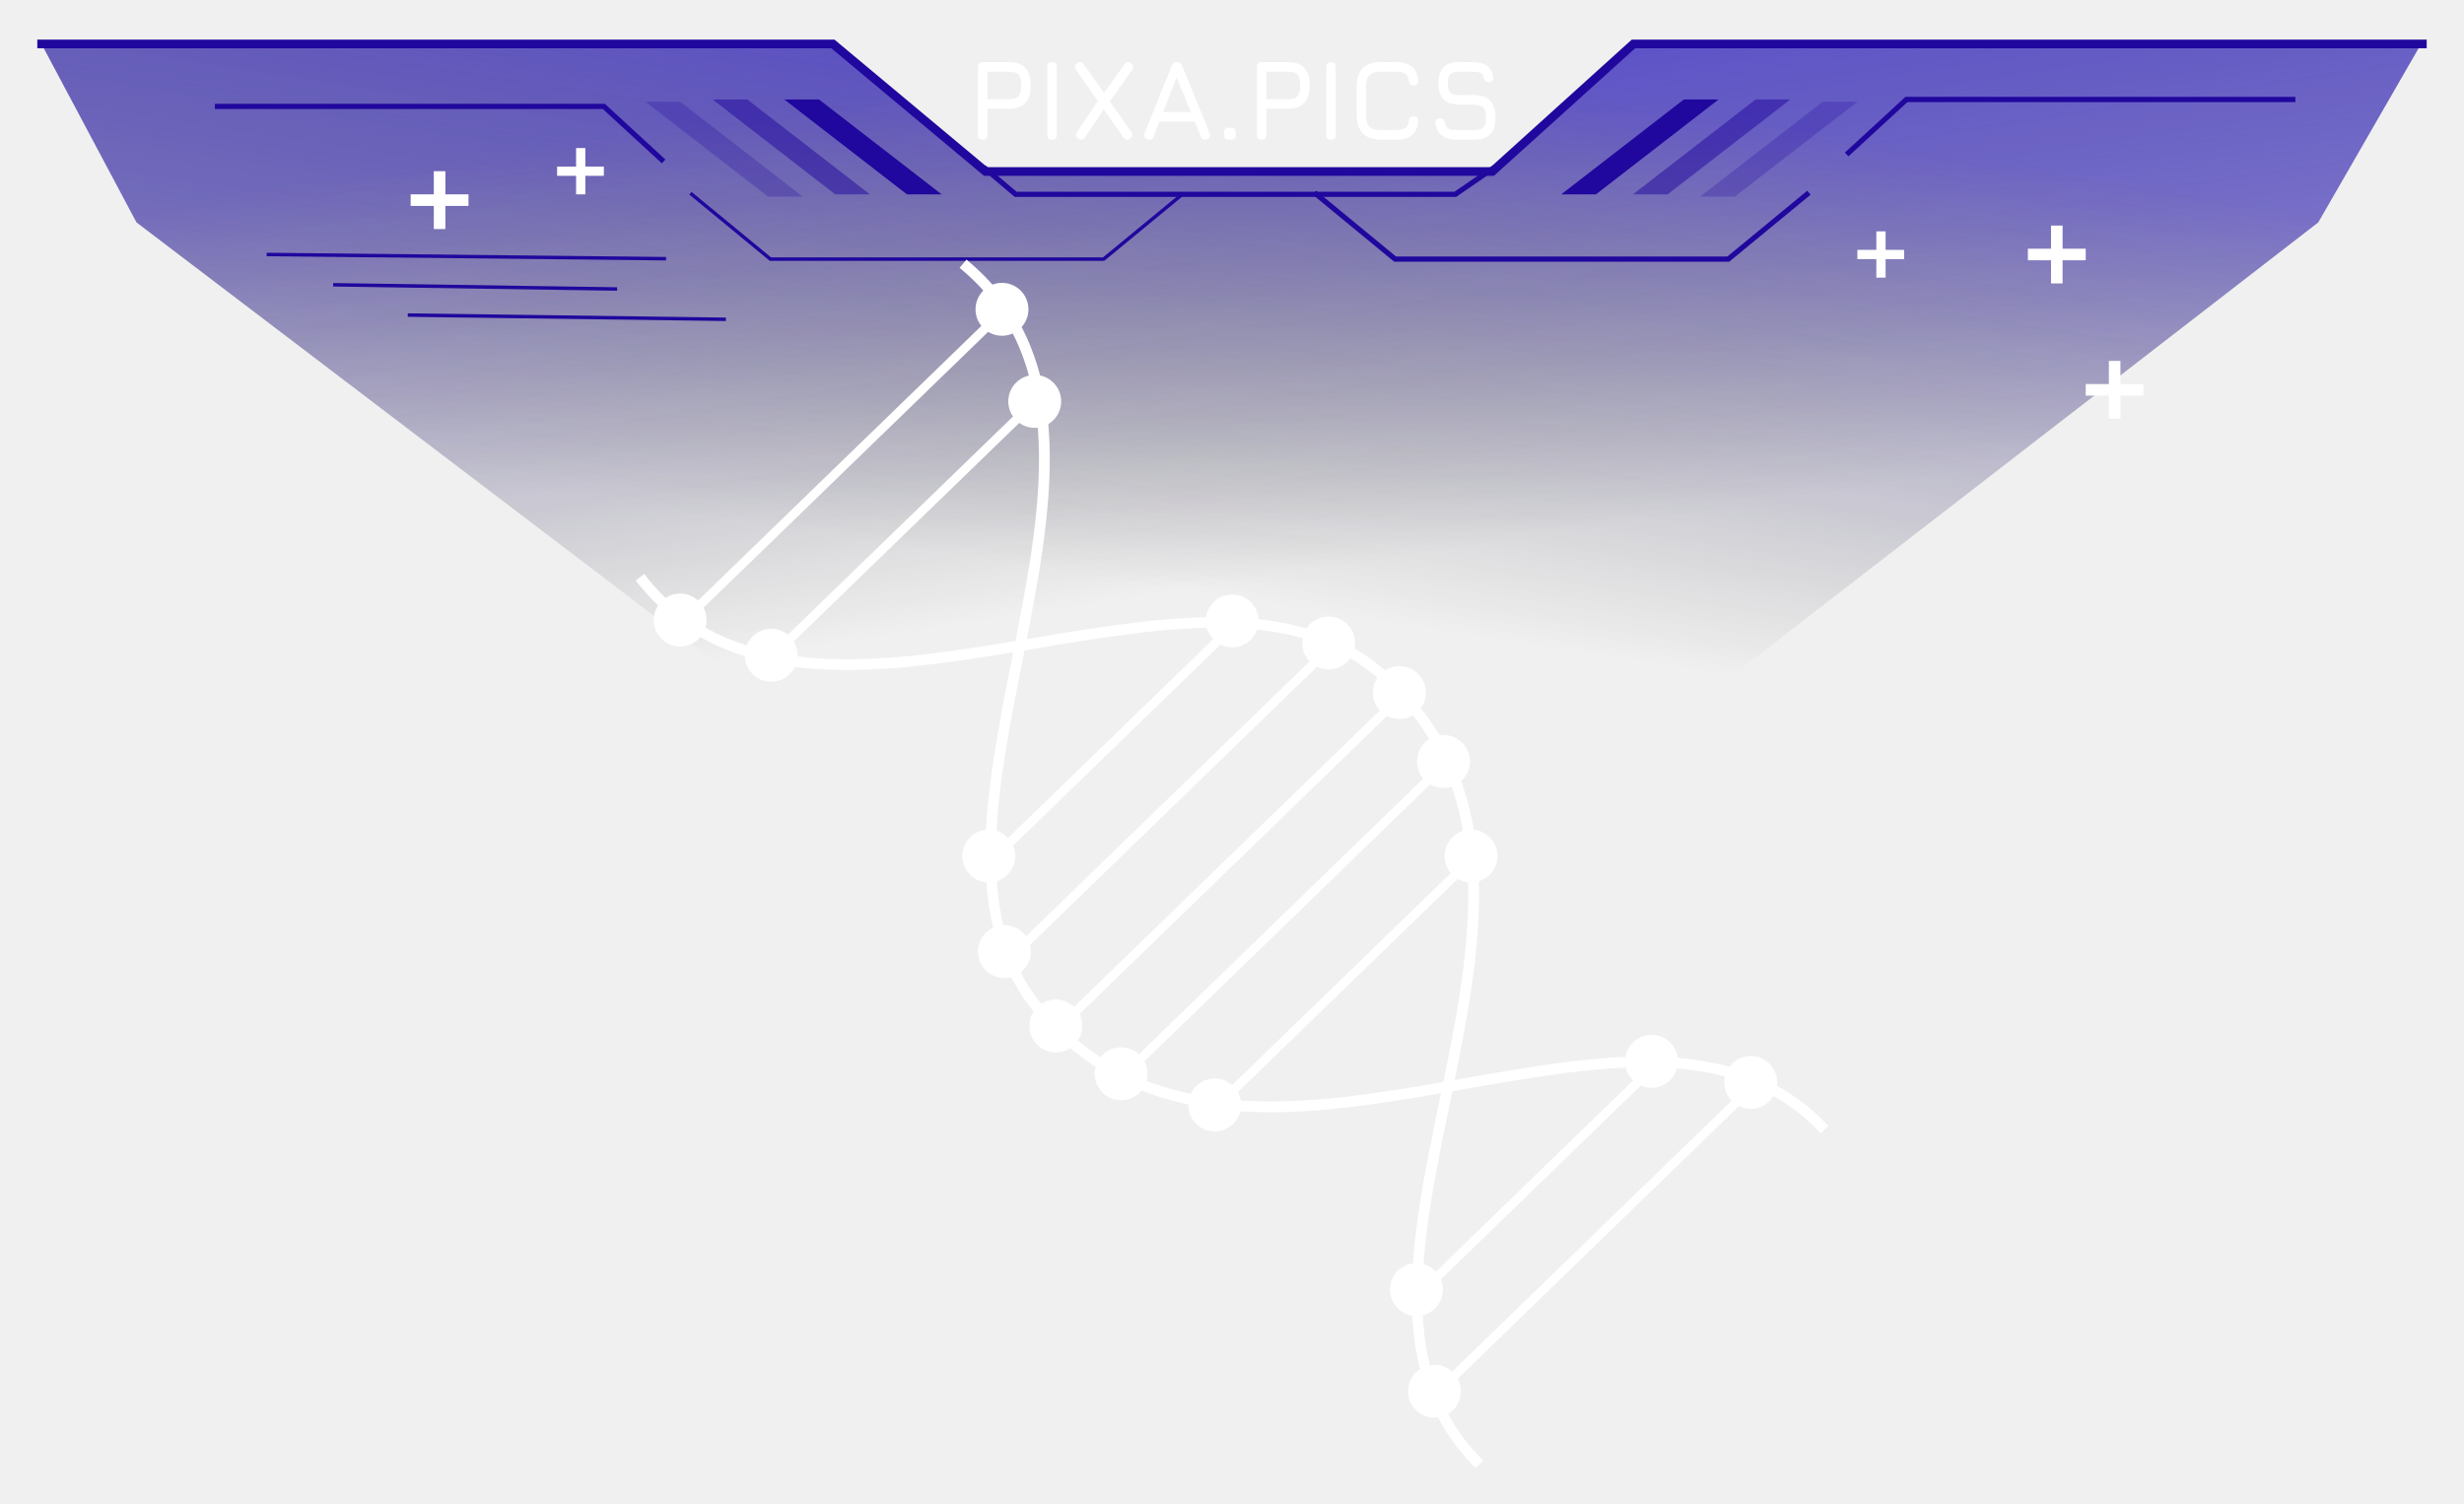
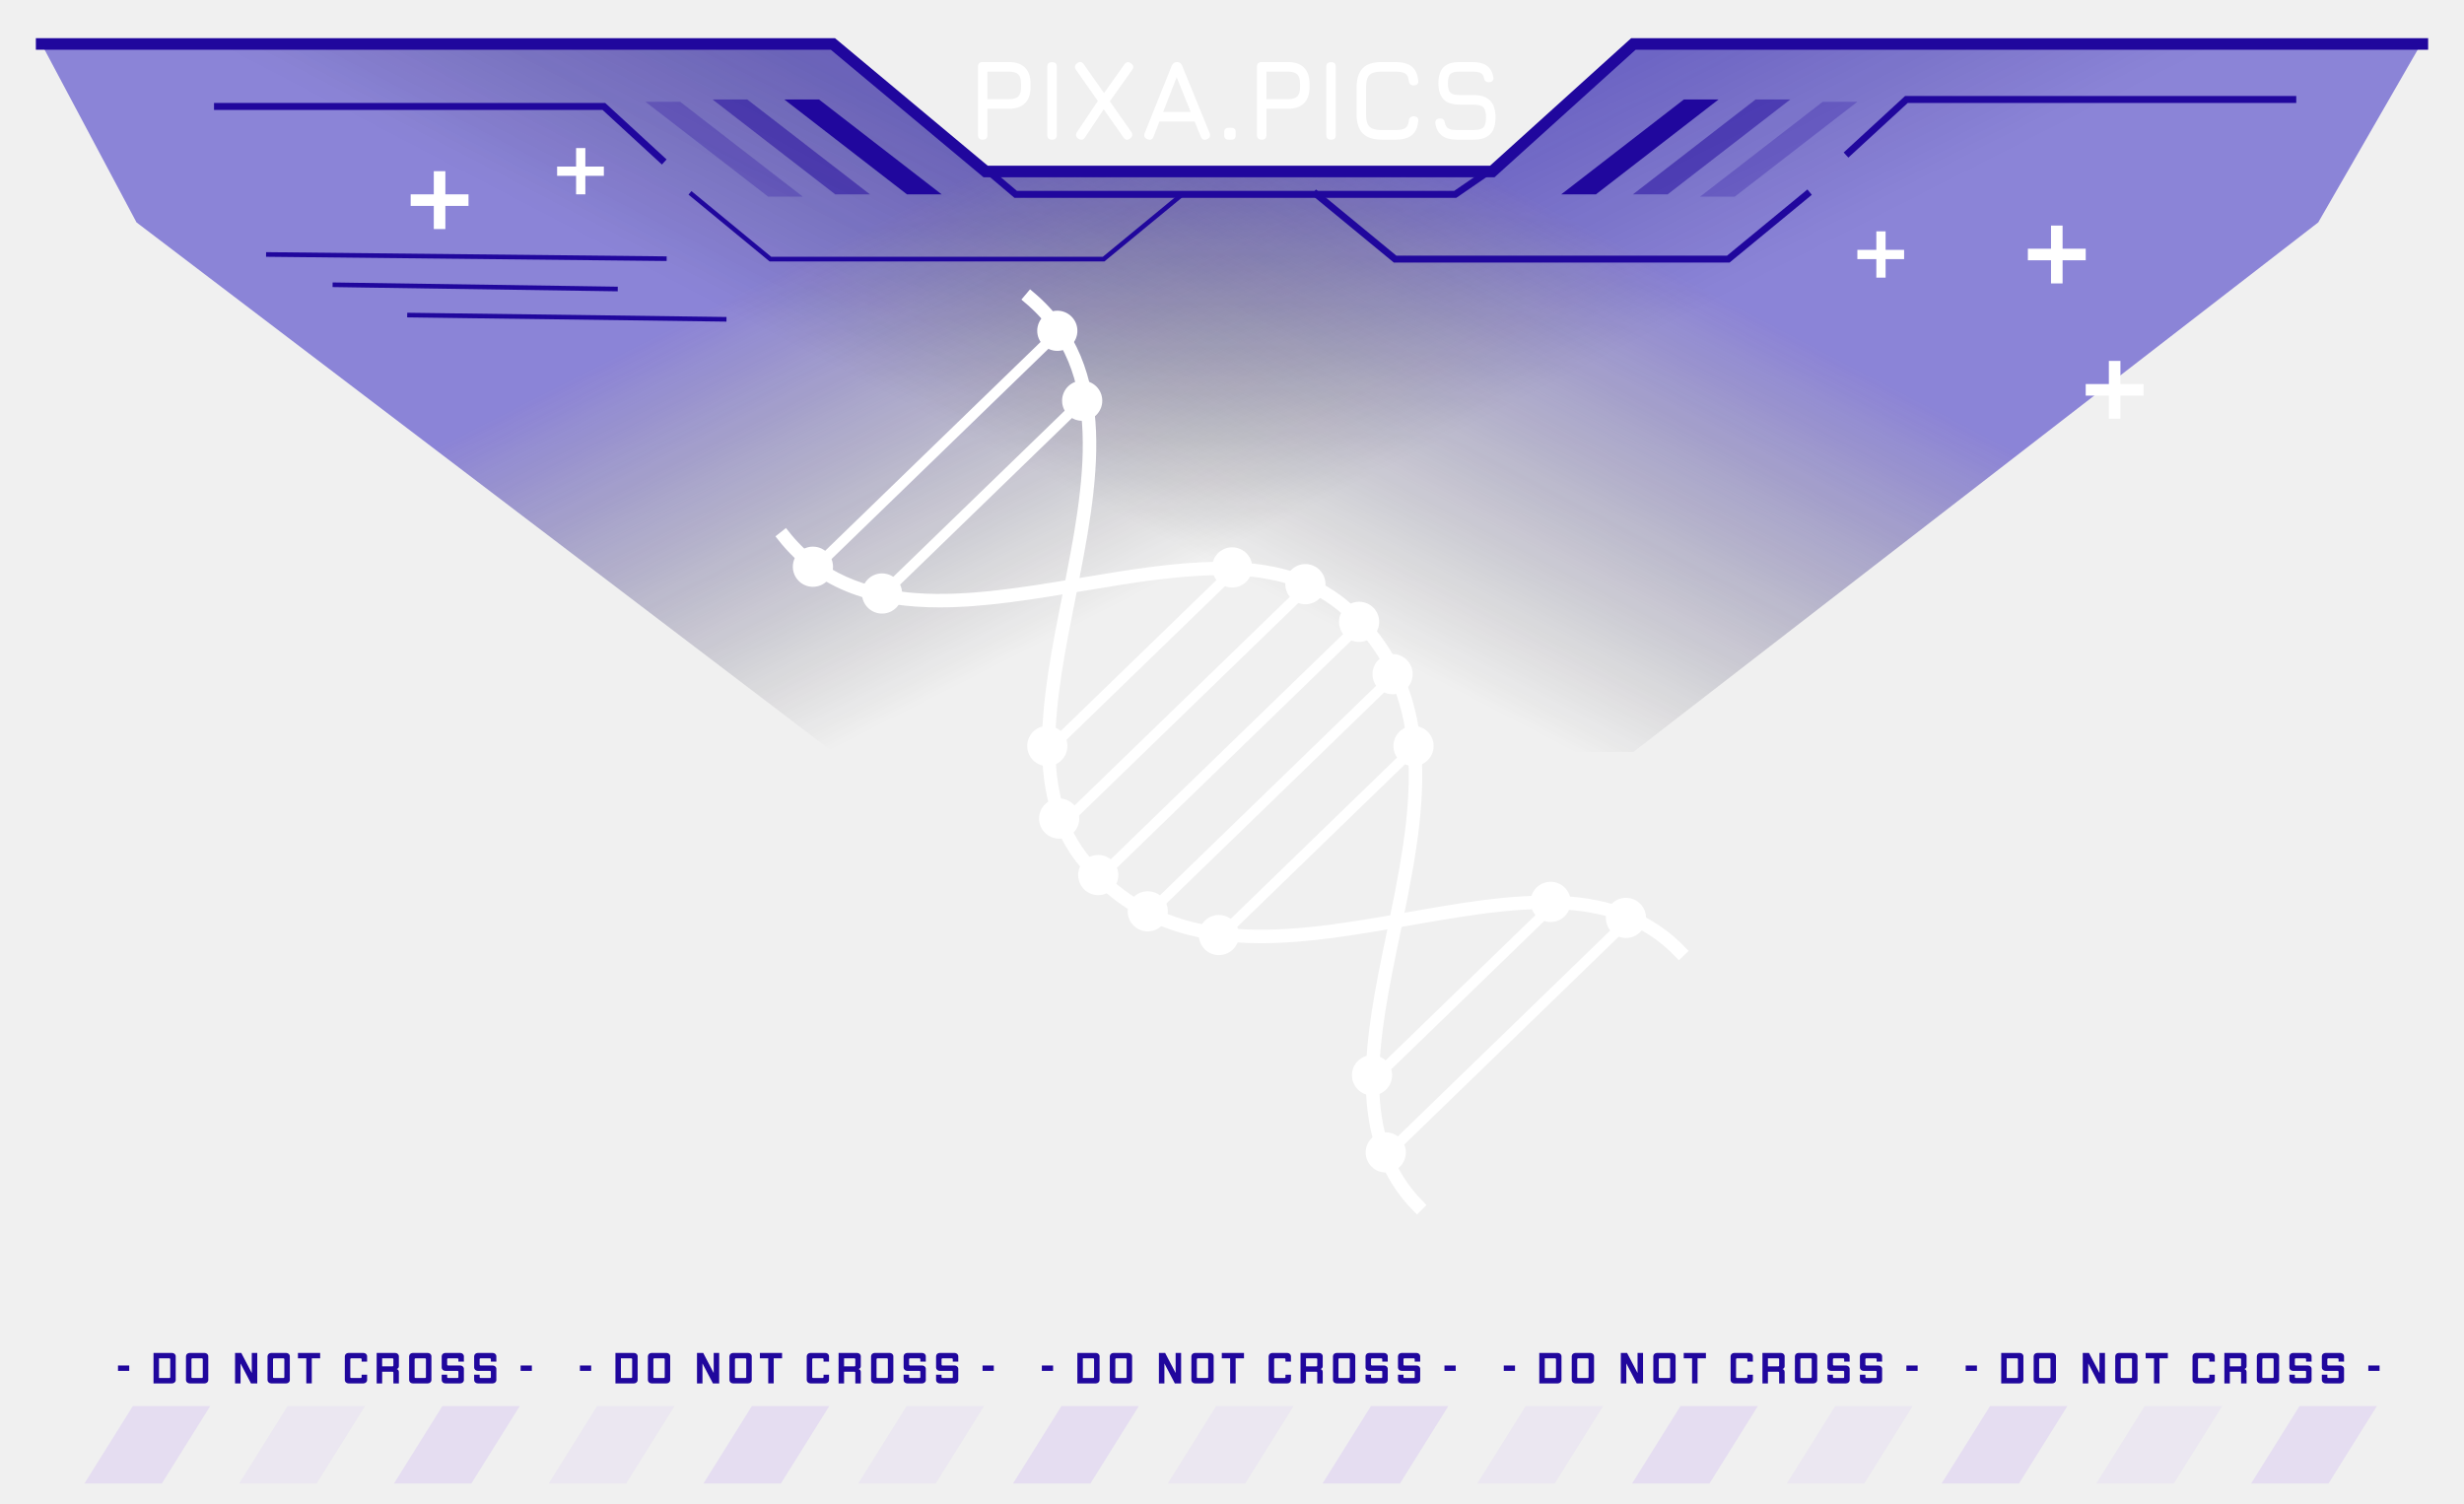
- <svg xmlns="http://www.w3.org/2000/svg" xmlns:xlink="http://www.w3.org/1999/xlink" viewBox="0 0 1065 650" width="1420" height="866.667">
-   <style>.B{stroke:#20079d}.C{stroke-linecap:square}.D{stroke-miterlimit:3}.E{stroke-width:3}.F{stroke-opacity:100}.G{stroke-width:2}</style>
+ <svg xmlns="http://www.w3.org/2000/svg" style="isolation:isolate" viewBox="0 0 1065 650" width="1420" height="650pt">
  <defs>
-     <clipPath id="A">
+     <clipPath id="a">
      <path d="M0 0h1065v650H0z" />
    </clipPath>
-     <path id="B" d="M59 96.125L18 19.1 360 18l66 56.118h219L706 19.1l341-1.1-45 78.125L706 325H360L59 96.125z" />
  </defs>
-   <g clip-path="url(#A)">
-     <path d="M0 0h1065v650H0z" fill="transparent" />
-     <path d="M545.34 60.368h0 0q-2.053 0-2.053-2.078h0V28.904h0q0-2.078 2.053-2.078h0 11.438 0q4.473 0 6.856 2.412h0 0q2.383 2.411 2.383 6.938h0v1.484h0q0 4.527-2.383 6.939h0 0q-2.383 2.411-6.856 2.411h0-9.385v11.28h0q0 2.078-2.053 2.078zm2.053-29.387v11.874h9.385 0q2.786 0 3.96-1.188h0 0q1.173-1.187 1.173-4.007h0v-1.484h0q0-2.795-1.173-3.995h0 0q-1.174-1.2-3.96-1.2h0-9.385 0zm27.911 29.387h0 0q-1.051 0-1.552-.507h0 0q-.501-.508-.501-1.571h0V28.953h0q0-1.088.501-1.583h0 0q.501-.495 1.552-.495h0 0q1.075 0 1.564.495h0 0q.489.495.489 1.583h0V58.29h0q0 1.063-.489 1.571h0 0q-.489.507-1.564.507zm27.862 0H597.3h0q-5.597 0-8.273-2.709h0 0q-2.676-2.709-2.676-8.373h0V37.907h0q0-5.714 2.664-8.422h0 0q2.664-2.709 8.236-2.659h0 5.915 0q4.594 0 7.014 1.917h0 0q2.419 1.917 2.81 6.048h0 0q.147 1.039-.391 1.583h0 0q-.537.544-1.564.544h0 0q-1.857 0-2.15-2.078h0 0q-.245-2.275-1.552-3.067h0 0q-1.308-.792-4.167-.792h0-5.915 0q-2.591-.024-4.069.594h0 0q-1.479.618-2.102 2.14h0 0q-.623 1.521-.623 4.192h0v11.379h0q0 2.647.623 4.156h0 0q.623 1.508 2.114 2.139h0 0q1.491.631 4.106.631h0 5.866 0q2.859 0 4.167-.804h0 0q1.307-.804 1.552-3.055h0 0q.293-2.078 2.15-2.078h0 0q1.027 0 1.564.545h0 0q.538.544.391 1.583h0 0q-.391 4.155-2.81 6.06h0 0q-2.42 1.905-7.014 1.905h0 0zm33.702 0h-7.038 0q-4.18 0-6.514-1.707h0 0q-2.334-1.707-2.92-5.269h0 0q-.098-1.088.44-1.632h0 0q.537-.545 1.564-.545h0 0q1.026 0 1.503.495h0 0q.476.495.648 1.534h0 0q.366 1.706 1.576 2.337h0 0q1.21.631 3.703.631h0 7.038 0q3.153 0 4.29-1.15h0 0q1.136-1.15 1.136-4.292h0 0q0-3.191-1.173-4.366h0 0q-1.173-1.175-4.253-1.175h0-6.061 0q-4.619 0-6.855-2.288h0 0q-2.236-2.288-2.236-6.963h0 0q0-4.65 2.211-6.901h0 0q2.212-2.251 6.831-2.251h0 5.817 0q3.886 0 6.098 1.608h0 0q2.212 1.607 2.798 4.922h0 0q.147 1.064-.391 1.62h0 0q-.537.557-1.613.557h0 0q-.977 0-1.466-.52h0 0q-.489-.519-.636-1.508h0 0q-.391-1.46-1.49-1.992h0 0q-1.1-.532-3.3-.532h0-5.817 0q-2.932 0-3.934 1.052h0 0q-1.003 1.051-1.003 3.945h0 0q0 2.919 1.027 4.007h0 0q1.026 1.089 3.959 1.089h0 6.061 0q4.815 0 7.173 2.374h0 0q2.359 2.375 2.359 7.322h0 0q0 4.923-2.346 7.26h0 0q-2.347 2.338-7.186 2.338h0 0zm-212.115 0h0 0q-2.053 0-2.053-2.078h0V28.904h0q0-2.078 2.053-2.078h0 11.438 0q4.472 0 6.855 2.412h0 0q2.383 2.411 2.383 6.938h0v1.484h0q0 4.527-2.383 6.939h0 0q-2.383 2.411-6.855 2.411h0-9.385v11.28h0q0 2.078-2.053 2.078zm2.053-29.387v11.874h9.385 0q2.786 0 3.959-1.188h0 0q1.173-1.187 1.173-4.007h0v-1.484h0q0-2.795-1.173-3.995h0 0q-1.173-1.2-3.959-1.2h0-9.385 0zm27.911 29.387h0 0q-1.051 0-1.552-.507h0 0q-.501-.508-.501-1.571h0V28.953h0q0-1.088.501-1.583h0 0q.501-.495 1.552-.495h0 0q1.075 0 1.564.495h0 0q.488.495.488 1.583h0V58.29h0q0 1.063-.488 1.571h0 0q-.489.507-1.564.507zm11.34-.446h0 0q-1.638-1.137-.489-2.918h0l8.945-13.358-9.434-13.456h0q-1.1-1.633.538-2.919h0 0q1.686-1.163 2.835.544h0l8.749 12.418L486 27.815h0q1.271-1.657 2.835-.445h0 0q1.662 1.237.489 2.869h0l-9.63 13.556 9.239 13.159h0q1.148 1.707-.538 2.968h0 0q-1.686 1.163-2.835-.544h0l-8.505-12.12-8.114 12.17h0q-1.125 1.607-2.884.494zm29.914.248h0 0q-1.955-.767-1.173-2.721h0l11.634-28.991h0q.733-1.632 2.297-1.632h0 .098 0q1.588.074 2.151 1.632h0l11.829 28.991h0q.782 1.954-1.125 2.721h0 0q-1.93.767-2.688-1.138h0l-2.64-6.481h-15.226l-2.517 6.481h0q-.758 1.929-2.64 1.138zm12.611-26.764l-5.841 14.989h11.927l-6.086-14.989h0zm23.658 26.962h-1.173 0q-1.955 0-1.955-1.979h0v-1.237h0q0-1.929 1.955-1.929h0 1.173 0q1.858 0 1.858 1.929h0v1.237h0q0 1.979-1.858 1.979h0 0z" fill="#fff" />
-     <g opacity=".66">
-       <linearGradient id="C" x1=".5" y1="0" x2=".809" y2=".604" gradientTransform="matrix(1029,0,0,307,18,18)" gradientUnits="userSpaceOnUse">
-         <stop offset="0%" stop-opacity=".75" stop-color="#2615bd" />
-         <stop offset="100%" stop-opacity="0" stop-color="#000" />
-       </linearGradient>
-       <use xlink:href="#B" fill="url(#C)" />
+   <g clip-path="url(#a)">
+     <clipPath id="b">
+       <path fill="#FFF" d="M0 0h1065v650H0z" />
+     </clipPath>
+     <g clip-path="url(#b)">
+       <path fill="none" d="M0 0h1065v650H0z" />
+       <path d="M545.34 60.368q-2.053 0-2.053-2.078V28.904q0-2.078 2.053-2.078h11.438q4.473 0 6.856 2.412 2.383 2.411 2.383 6.938v1.484q0 4.527-2.383 6.939-2.383 2.411-6.856 2.411h-9.385v11.28q0 2.078-2.053 2.078Zm2.053-29.387v11.874h9.385q2.786 0 3.96-1.188 1.173-1.187 1.173-4.007v-1.484q0-2.795-1.173-3.995-1.174-1.2-3.96-1.2h-9.385Zm27.911 29.387q-1.051 0-1.552-.507-.501-.508-.501-1.571V28.953q0-1.088.501-1.583.501-.495 1.552-.495 1.075 0 1.564.495.489.495.489 1.583V58.29q0 1.063-.489 1.571-.489.507-1.564.507Zm27.862 0H597.3q-5.597 0-8.273-2.709-2.676-2.709-2.676-8.373V37.907q0-5.714 2.664-8.422 2.664-2.709 8.236-2.659h5.915q4.594 0 7.014 1.917 2.419 1.917 2.81 6.048.147 1.039-.391 1.583-.537.544-1.564.544-1.857 0-2.15-2.078-.245-2.275-1.552-3.067-1.308-.792-4.167-.792h-5.915q-2.591-.024-4.069.594-1.479.618-2.102 2.14-.623 1.521-.623 4.192v11.379q0 2.647.623 4.156.623 1.508 2.114 2.139 1.491.631 4.106.631h5.866q2.859 0 4.167-.804 1.307-.804 1.552-3.055.293-2.078 2.15-2.078 1.027 0 1.564.545.538.544.391 1.583-.391 4.155-2.81 6.06-2.42 1.905-7.014 1.905Zm33.702 0h-7.038q-4.18 0-6.514-1.707-2.334-1.707-2.92-5.269-.098-1.088.44-1.632.537-.545 1.564-.545 1.026 0 1.503.495.476.495.648 1.534.366 1.706 1.576 2.337 1.21.631 3.703.631h7.038q3.153 0 4.29-1.15 1.136-1.15 1.136-4.292 0-3.191-1.173-4.366-1.173-1.175-4.253-1.175h-6.061q-4.619 0-6.855-2.288-2.236-2.288-2.236-6.963 0-4.65 2.211-6.901 2.212-2.251 6.831-2.251h5.817q3.886 0 6.098 1.608 2.212 1.607 2.798 4.922.147 1.064-.391 1.62-.537.557-1.613.557-.977 0-1.466-.52-.489-.519-.636-1.508-.391-1.46-1.49-1.992-1.1-.532-3.3-.532h-5.817q-2.932 0-3.934 1.052-1.003 1.051-1.003 3.945 0 2.919 1.027 4.007 1.026 1.089 3.959 1.089h6.061q4.815 0 7.173 2.374 2.359 2.375 2.359 7.322 0 4.923-2.346 7.26-2.347 2.338-7.186 2.338Zm-212.115 0q-2.053 0-2.053-2.078V28.904q0-2.078 2.053-2.078h11.438q4.472 0 6.855 2.412 2.383 2.411 2.383 6.938v1.484q0 4.527-2.383 6.939-2.383 2.411-6.855 2.411h-9.385v11.28q0 2.078-2.053 2.078Zm2.053-29.387v11.874h9.385q2.786 0 3.959-1.188 1.173-1.187 1.173-4.007v-1.484q0-2.795-1.173-3.995-1.173-1.2-3.959-1.2h-9.385Zm27.911 29.387q-1.051 0-1.552-.507-.501-.508-.501-1.571V28.953q0-1.088.501-1.583.501-.495 1.552-.495 1.075 0 1.564.495.488.495.488 1.583V58.29q0 1.063-.488 1.571-.489.507-1.564.507Zm11.34-.446q-1.638-1.137-.489-2.918l8.945-13.358-9.434-13.456q-1.1-1.633.538-2.919 1.686-1.163 2.835.544l8.749 12.418L486 27.815q1.271-1.657 2.835-.445 1.662 1.237.489 2.869l-9.63 13.556 9.239 13.159q1.148 1.707-.538 2.968-1.686 1.163-2.835-.544l-8.505-12.12-8.114 12.17q-1.125 1.607-2.884.494Zm29.914.248q-1.955-.767-1.173-2.721l11.634-28.991q.733-1.632 2.297-1.632h.098q1.588.074 2.151 1.632l11.829 28.991q.782 1.954-1.125 2.721-1.93.767-2.688-1.138l-2.64-6.481h-15.226l-2.517 6.481q-.758 1.929-2.64 1.138Zm12.611-26.764-5.841 14.989h11.927l-6.086-14.989Zm23.658 26.962h-1.173q-1.955 0-1.955-1.979v-1.237q0-1.929 1.955-1.929h1.173q1.858 0 1.858 1.929v1.237q0 1.979-1.858 1.979Z" fill="#FFF" />
+       <g opacity=".66" style="opacity:.66">
+         <linearGradient id="c" x1=".5" y1="0" x2=".809" y2=".18" gradientTransform="matrix(1029 0 0 307 18 18)" gradientUnits="userSpaceOnUse">
+           <stop offset="0%" stop-opacity=".75" style="stop-color:#2615bd" />
+           <stop offset="100%" stop-opacity="0" style="stop-color:#000" />
+         </linearGradient>
+         <path d="M59 96.125 18 19.1 360 18l66 56.118h219L706 19.1l341-1.1-45 78.125L706 325H360L59 96.125Z" fill="url(#c)" />
+       </g>
+       <g opacity=".66" style="opacity:.66">
+         <linearGradient id="d" x1=".5" y1="0" x2=".178" y2=".183" gradientTransform="matrix(1029 0 0 307 18 18)" gradientUnits="userSpaceOnUse">
+           <stop offset="0%" stop-opacity=".75" style="stop-color:#2615bd" />
+           <stop offset="100%" stop-opacity="0" style="stop-color:#000" />
+         </linearGradient>
+         <path d="M59 96.125 18 19.1 360 18l66 56.118h219L706 19.1l341-1.1-45 78.125L706 325H360L59 96.125Z" fill="url(#d)" />
+       </g>
+       <path stroke-width="2" stroke="#20079D" stroke-opacity="2500" stroke-linecap="square" stroke-miterlimit="3" d="M177 136.194 313 138" />
+       <path stroke-width="2" stroke="#20079D" stroke-opacity="5000" stroke-linecap="square" stroke-miterlimit="3" d="M144.751 123.097 266 124.903" />
+       <path stroke-width="2" stroke="#20079D" stroke-opacity="7500" stroke-linecap="square" stroke-miterlimit="3" d="m116 110 171.143 1.806" />
+       <path d="m781 84-34 28H603l-34-28" fill="none" stroke-width="3" stroke="#20079D" stroke-opacity="10000" stroke-linecap="square" stroke-miterlimit="3" />
+       <path d="m299 84 34 28h144l34-28" fill="none" stroke-width="2" stroke="#20079D" stroke-opacity="10000" stroke-linecap="square" stroke-miterlimit="3" />
+       <path d="m799 66 25-23h167M286 69l-25-23H94" fill="none" stroke-width="3" stroke="#20079D" stroke-opacity="10000" stroke-linecap="square" stroke-miterlimit="3" />
+       <path d="M249 64v8h-8.2v4h8.2v8h4v-8h8v-4h-8v-8h-4ZM811 100v8h-8.2v4h8.2v8h4v-8h8v-4h-8v-8h-4ZM911.5 156v10h-10v5h10v10h5v-10h10v-5h-10v-10h-5ZM187.5 74v10h-10v5h10v10h5V89h10v-5h-10V74h-5ZM886.5 97.5v10h-10v5h10v10h5v-10h10v-5h-10v-10h-5Z" fill="#FFF" />
+       <path d="m773.8 43-53 41h-15l53-41h15Z" fill="#20079D" fill-opacity=".5" />
+       <path d="m742.8 43-53 41h-15l53-41h15Z" fill="#20079D" />
+       <path d="m802.8 44-53 41h-15l53-41h15Z" fill="#20079D" fill-opacity=".25" />
+       <path d="m308 43 53 41h15l-53-41h-15Z" fill="#20079D" fill-opacity=".5" />
+       <path d="m339 43 53 41h15l-53-41h-15Z" fill="#20079D" />
+       <path d="m279 44 53 41h15l-53-41h-15Z" fill="#20079D" fill-opacity=".25" />
+       <path d="M18 19h342l66 55.118h219L706 19h341" fill="none" stroke-width="5" stroke="#20079D" stroke-opacity="10000" stroke-linecap="square" stroke-miterlimit="3" />
+       <path d="m426 73 13 11h190l16-11" fill="none" stroke-width="3" stroke="#20079D" stroke-opacity="10000" stroke-linecap="square" stroke-miterlimit="3" />
    </g>
-     <g opacity=".66">
-       <linearGradient id="D" x1=".5" y1="0" x2=".178" y2=".615" gradientTransform="matrix(1029,0,0,307,18,18)" gradientUnits="userSpaceOnUse">
-         <stop offset="0%" stop-opacity=".75" stop-color="#2615bd" />
-         <stop offset="100%" stop-opacity="0" stop-color="#000" />
-       </linearGradient>
-       <use xlink:href="#B" fill="url(#D)" />
+     <g style="opacity:.2">
+       <path d="M36.5 641.217h33.446l20.904-33.446H57.404L36.5 641.217Z" fill="#6200FF" style="opacity:.4" />
+       <path d="M103.392 641.217h33.446l20.904-33.446h-33.446l-20.904 33.446Z" fill="#6200FF" style="opacity:.2" />
+       <path d="M170.284 641.217h33.446l20.904-33.446h-33.446l-20.904 33.446Z" fill="#6200FF" style="opacity:.4" />
+       <path d="M237.177 641.217h33.446l20.904-33.446H258.08l-20.903 33.446Z" fill="#6200FF" style="opacity:.2" />
+       <path d="M304.069 641.217h33.446l20.904-33.446h-33.446l-20.904 33.446Z" fill="#6200FF" style="opacity:.4" />
+       <path d="M370.961 641.217h33.446l20.904-33.446h-33.446l-20.904 33.446Z" fill="#6200FF" style="opacity:.2" />
+       <path d="M437.853 641.217h33.446l20.904-33.446h-33.446l-20.904 33.446Z" fill="#6200FF" style="opacity:.4" />
+       <path d="M504.746 641.217h33.445l20.904-33.446h-33.446l-20.903 33.446Z" fill="#6200FF" style="opacity:.2" />
+       <path d="M571.638 641.217h33.446l20.904-33.446h-33.447l-20.903 33.446Z" fill="#6200FF" style="opacity:.4" />
+       <path d="M638.53 641.217h33.446l20.904-33.446h-33.446l-20.904 33.446Z" fill="#6200FF" style="opacity:.2" />
+       <path d="M705.422 641.217h33.446l20.904-33.446h-33.446l-20.904 33.446Z" fill="#6200FF" style="opacity:.4" />
+       <path d="M772.314 641.217h33.446l20.904-33.446h-33.446l-20.904 33.446Z" fill="#6200FF" style="opacity:.2" />
+       <path d="M839.206 641.217h33.446l20.904-33.446H860.11l-20.904 33.446Z" fill="#6200FF" style="opacity:.4" />
+       <path d="M906.099 641.217h33.446l20.904-33.446h-33.446l-20.904 33.446Z" fill="#6200FF" style="opacity:.2" />
+       <path d="M972.991 641.217h33.446l20.904-33.446h-33.446l-20.904 33.446Z" fill="#6200FF" style="opacity:.4" />
    </g>
-     <g class="B C D G">
-       <path vector-effect="non-scaling-stroke" stroke-opacity="25" d="M177 136.194L313 138" />
-       <path vector-effect="non-scaling-stroke" stroke-opacity="50" d="M144.751 123.097L266 124.903" />
-       <path vector-effect="non-scaling-stroke" stroke-opacity="75" d="M116 110l171.143 1.806" />
+     <g fill="#20079D">
+       <path d="M51.006 590.199h4.852v2.332h-4.852v-2.332ZM75.946 586.231V596.5c0 .79-.714 1.449-1.579 1.449h-8.013v-13.166h8.013c.865 0 1.579.658 1.579 1.448Zm-2.746.884h-4.476v8.501H73.2c.207 0 .377-.151.377-.338v-7.825c0-.188-.17-.338-.377-.338ZM90.016 586.231V596.5c0 .79-.715 1.449-1.58 1.449h-6.47c-.866 0-1.58-.659-1.58-1.449v-10.269c0-.79.715-1.448 1.58-1.448h6.47c.865 0 1.58.658 1.58 1.448Zm-2.747.884h-4.137c-.207 0-.377.15-.377.339v7.824c0 .187.17.338.377.338h4.137c.207 0 .377-.15.377-.338v-7.824c0-.189-.17-.339-.377-.339ZM111.195 584.783v13.166h-2.709l-4.514-8.634v8.634h-2.369v-13.166h2.689l4.533 8.67v-8.67h2.37ZM125.264 586.231V596.5c0 .79-.715 1.449-1.58 1.449h-6.47c-.865 0-1.579-.659-1.579-1.449v-10.269c0-.79.714-1.448 1.579-1.448h6.47c.865 0 1.58.658 1.58 1.448Zm-2.746.884h-4.138c-.207 0-.376.15-.376.339v7.824c0 .187.169.338.376.338h4.138c.207 0 .376-.15.376-.338v-7.824c0-.189-.169-.339-.376-.339ZM138.375 587.115h-3.612v10.833h-2.37v-10.833h-3.611v-2.332h9.593v2.332ZM158.67 586.231v2.313h-2.37v-1.09c0-.189-.169-.339-.376-.339h-4.138c-.207 0-.377.15-.377.339v7.824c0 .187.17.338.377.338h4.138c.207 0 .376-.15.376-.338v-1.091h2.37v2.314c0 .789-.715 1.448-1.58 1.448h-6.47c-.865 0-1.58-.659-1.58-1.448v-10.27c0-.79.715-1.448 1.58-1.448h6.47c.865 0 1.58.658 1.58 1.448ZM172.401 586.231v4.27c0 .601-.358 1.072-.941 1.241.583.169.941.639.941 1.241v4.966h-2.37v-4.664c0-.264-.113-.377-.376-.377h-4.477v5.041h-2.37v-13.166h8.012c.866 0 1.581.658 1.581 1.448Zm-2.746.884h-4.477v3.461h4.477c.263 0 .376-.113.376-.377v-2.745c0-.189-.169-.339-.376-.339ZM186.469 586.231V596.5c0 .79-.714 1.449-1.579 1.449h-6.47c-.865 0-1.58-.659-1.58-1.449v-10.269c0-.79.715-1.448 1.58-1.448h6.47c.865 0 1.579.658 1.579 1.448Zm-2.745.884h-4.138c-.207 0-.377.15-.377.339v7.824c0 .187.17.338.377.338h4.138c.207 0 .376-.15.376-.338v-7.824c0-.189-.169-.339-.376-.339ZM200.502 586.231v2.313h-2.37v-1.09c0-.189-.169-.339-.376-.339h-4.101c-.207 0-.376.15-.376.339v2.407c0 .188.169.338.376.338h5.266c.866 0 1.581.659 1.581 1.449v4.853c0 .789-.715 1.448-1.581 1.448h-6.432c-.865 0-1.579-.659-1.579-1.448v-2.314h2.369v1.091c0 .187.169.338.376.338h4.101c.207 0 .376-.15.376-.338v-2.408c0-.188-.169-.339-.376-.339h-5.267c-.865 0-1.579-.658-1.579-1.448v-4.852c0-.79.714-1.448 1.579-1.448h6.433c.865 0 1.58.658 1.58 1.448ZM214.533 586.231v2.313h-2.37v-1.09c0-.189-.169-.339-.376-.339h-4.1c-.207 0-.377.15-.377.339v2.407c0 .188.17.338.377.338h5.266c.865 0 1.579.659 1.579 1.449v4.853c0 .789-.714 1.448-1.579 1.448h-6.432c-.866 0-1.581-.659-1.581-1.448v-2.314h2.37v1.091c0 .187.17.338.377.338h4.1c.207 0 .376-.15.376-.338v-2.408c0-.188-.169-.339-.376-.339h-5.266c-.865 0-1.58-.658-1.58-1.448v-4.852c0-.79.715-1.448 1.58-1.448h6.432c.865 0 1.58.658 1.58 1.448ZM225.029 590.199h4.852v2.332h-4.852v-2.332Z" />
    </g>
-     <g fill="none" class="B C D F">
-       <path d="M781 84l-34 28H603l-34-28" vector-effect="non-scaling-stroke" class="E" />
-       <path d="M299 84l34 28h144l34-28" vector-effect="non-scaling-stroke" class="G" />
-       <g class="E">
-         <path d="M799 66l25-23h167M286 69l-25-23H94" vector-effect="non-scaling-stroke" />
-       </g>
+     <g fill="#20079D">
+       <path d="M250.661 590.199h4.852v2.332h-4.852v-2.332ZM275.601 586.231V596.5c0 .79-.715 1.449-1.58 1.449h-8.012v-13.166h8.012c.865 0 1.58.658 1.58 1.448Zm-2.746.884h-4.476v8.501h4.476c.207 0 .376-.151.376-.338v-7.825c0-.188-.169-.338-.376-.338ZM289.67 586.231V596.5c0 .79-.715 1.449-1.58 1.449h-6.47c-.865 0-1.58-.659-1.58-1.449v-10.269c0-.79.715-1.448 1.58-1.448h6.47c.866 0 1.58.658 1.58 1.448Zm-2.746.884h-4.138c-.207 0-.376.15-.376.339v7.824c0 .187.169.338.376.338h4.138c.207 0 .376-.15.376-.338v-7.824c0-.189-.169-.339-.376-.339ZM310.849 584.783v13.166h-2.708l-4.514-8.634v8.634h-2.37v-13.166h2.689l4.533 8.67v-8.67h2.37ZM324.919 586.231V596.5c0 .79-.715 1.449-1.58 1.449h-6.47c-.865 0-1.58-.659-1.58-1.449v-10.269c0-.79.715-1.448 1.58-1.448h6.47c.865 0 1.58.658 1.58 1.448Zm-2.746.884h-4.138c-.207 0-.376.15-.376.339v7.824c0 .187.169.338.376.338h4.138c.207 0 .376-.15.376-.338v-7.824c0-.189-.169-.339-.376-.339ZM338.029 587.115h-3.611v10.833h-2.37v-10.833h-3.611v-2.332h9.592v2.332ZM358.324 586.231v2.313h-2.37v-1.09c0-.189-.169-.339-.376-.339h-4.138c-.207 0-.376.15-.376.339v7.824c0 .187.169.338.376.338h4.138c.207 0 .376-.15.376-.338v-1.091h2.37v2.314c0 .789-.715 1.448-1.58 1.448h-6.47c-.865 0-1.58-.659-1.58-1.448v-10.27c0-.79.715-1.448 1.58-1.448h6.47c.866 0 1.58.658 1.58 1.448ZM372.055 586.231v4.27c0 .601-.357 1.072-.94 1.241.583.169.94.639.94 1.241v4.966h-2.37v-4.664c0-.264-.112-.377-.376-.377h-4.477v5.041h-2.369v-13.166h8.012c.865 0 1.58.658 1.58 1.448Zm-2.746.884h-4.477v3.461h4.477c.264 0 .376-.113.376-.377v-2.745c0-.189-.169-.339-.376-.339ZM386.124 586.231V596.5c0 .79-.715 1.449-1.579 1.449h-6.471c-.865 0-1.579-.659-1.579-1.449v-10.269c0-.79.715-1.448 1.579-1.448h6.471c.864 0 1.579.658 1.579 1.448Zm-2.746.884h-4.138c-.207 0-.376.15-.376.339v7.824c0 .187.169.338.376.338h4.138c.207 0 .376-.15.376-.338v-7.824c0-.189-.169-.339-.376-.339ZM400.156 586.231v2.313h-2.37v-1.09c0-.189-.169-.339-.376-.339h-4.1c-.207 0-.376.15-.376.339v2.407c0 .188.169.338.376.338h5.266c.866 0 1.58.659 1.58 1.449v4.853c0 .789-.715 1.448-1.58 1.448h-6.432c-.865 0-1.58-.659-1.58-1.448v-2.314h2.37v1.091c0 .187.169.338.376.338h4.1c.207 0 .376-.15.376-.338v-2.408c0-.188-.169-.339-.376-.339h-5.266c-.865 0-1.58-.658-1.58-1.448v-4.852c0-.79.715-1.448 1.58-1.448h6.432c.866 0 1.58.658 1.58 1.448ZM414.188 586.231v2.313h-2.37v-1.09c0-.189-.169-.339-.376-.339h-4.1c-.207 0-.377.15-.377.339v2.407c0 .188.17.338.377.338h5.266c.865 0 1.579.659 1.579 1.449v4.853c0 .789-.714 1.448-1.579 1.448h-6.433c-.865 0-1.58-.659-1.58-1.448v-2.314h2.37v1.091c0 .187.17.338.377.338h4.1c.207 0 .376-.15.376-.338v-2.408c0-.188-.169-.339-.376-.339h-5.267c-.865 0-1.579-.658-1.579-1.448v-4.852c0-.79.715-1.448 1.579-1.448h6.433c.865 0 1.58.658 1.58 1.448ZM424.683 590.199h4.853v2.332h-4.853v-2.332Z" />
    </g>
-     <g fill="#fff">
-       <path d="M249 64v8h-8.2v4h8.2v8h4v-8h8v-4h-8v-8h-4 0zm562 36v8h-8.2v4h8.2v8h4v-8h8v-4h-8v-8h-4 0zm100.5 56v10h-10v5h10v10h5v-10h10v-5h-10v-10h-5 0zm-724-82v10h-10v5h10v10h5V89h10v-5h-10V74h-5 0zm699 23.5v10h-10v5h10v10h5v-10h10v-5h-10v-10h-5 0z" />
+     <g fill="#20079D">
+       <path d="M450.315 590.199h4.853v2.332h-4.853v-2.332ZM475.256 586.231V596.5c0 .79-.715 1.449-1.58 1.449h-8.012v-13.166h8.012c.865 0 1.58.658 1.58 1.448Zm-2.746.884h-4.477v8.501h4.477c.207 0 .376-.151.376-.338v-7.825c0-.188-.169-.338-.376-.338ZM489.325 586.231V596.5c0 .79-.715 1.449-1.58 1.449h-6.47c-.865 0-1.58-.659-1.58-1.449v-10.269c0-.79.715-1.448 1.58-1.448h6.47c.865 0 1.58.658 1.58 1.448Zm-2.746.884h-4.138c-.207 0-.376.15-.376.339v7.824c0 .187.169.338.376.338h4.138c.207 0 .376-.15.376-.338v-7.824c0-.189-.169-.339-.376-.339ZM510.504 584.783v13.166h-2.708l-4.514-8.634v8.634h-2.37v-13.166h2.689l4.533 8.67v-8.67h2.37ZM524.574 586.231V596.5c0 .79-.715 1.449-1.58 1.449h-6.47c-.866 0-1.58-.659-1.58-1.449v-10.269c0-.79.715-1.448 1.58-1.448h6.47c.865 0 1.58.658 1.58 1.448Zm-2.747.884h-4.138c-.206 0-.376.15-.376.339v7.824c0 .187.17.338.376.338h4.138c.207 0 .377-.15.377-.338v-7.824c0-.189-.17-.339-.377-.339ZM537.684 587.115h-3.612v10.833h-2.37v-10.833h-3.611v-2.332h9.593v2.332ZM557.979 586.231v2.313h-2.37v-1.09c0-.189-.169-.339-.376-.339h-4.138c-.207 0-.376.15-.376.339v7.824c0 .187.169.338.376.338h4.138c.207 0 .376-.15.376-.338v-1.091h2.37v2.314c0 .789-.715 1.448-1.58 1.448h-6.47c-.865 0-1.58-.659-1.58-1.448v-10.27c0-.79.715-1.448 1.58-1.448h6.47c.865 0 1.58.658 1.58 1.448ZM571.71 586.231v4.27c0 .601-.358 1.072-.941 1.241.583.169.941.639.941 1.241v4.966h-2.37v-4.664c0-.264-.113-.377-.376-.377h-4.477v5.041h-2.37v-13.166h8.013c.865 0 1.58.658 1.58 1.448Zm-2.746.884h-4.477v3.461h4.477c.263 0 .376-.113.376-.377v-2.745c0-.189-.169-.339-.376-.339ZM585.779 586.231V596.5c0 .79-.715 1.449-1.58 1.449h-6.47c-.865 0-1.58-.659-1.58-1.449v-10.269c0-.79.715-1.448 1.58-1.448h6.47c.865 0 1.58.658 1.58 1.448Zm-2.746.884h-4.138c-.207 0-.376.15-.376.339v7.824c0 .187.169.338.376.338h4.138c.207 0 .376-.15.376-.338v-7.824c0-.189-.169-.339-.376-.339ZM599.811 586.231v2.313h-2.37v-1.09c0-.189-.169-.339-.376-.339h-4.101c-.206 0-.376.15-.376.339v2.407c0 .188.17.338.376.338h5.267c.865 0 1.58.659 1.58 1.449v4.853c0 .789-.715 1.448-1.58 1.448h-6.432c-.866 0-1.58-.659-1.58-1.448v-2.314h2.369v1.091c0 .187.17.338.377.338h4.1c.207 0 .376-.15.376-.338v-2.408c0-.188-.169-.339-.376-.339h-5.266c-.865 0-1.58-.658-1.58-1.448v-4.852c0-.79.715-1.448 1.58-1.448h6.432c.865 0 1.58.658 1.58 1.448ZM613.842 586.231v2.313h-2.369v-1.09c0-.189-.17-.339-.377-.339h-4.1c-.207 0-.376.15-.376.339v2.407c0 .188.169.338.376.338h5.266c.866 0 1.58.659 1.58 1.449v4.853c0 .789-.714 1.448-1.58 1.448h-6.432c-.865 0-1.58-.659-1.58-1.448v-2.314h2.37v1.091c0 .187.169.338.376.338h4.1c.207 0 .377-.15.377-.338v-2.408c0-.188-.17-.339-.377-.339h-5.266c-.865 0-1.58-.658-1.58-1.448v-4.852c0-.79.715-1.448 1.58-1.448h6.432c.866 0 1.58.658 1.58 1.448ZM624.338 590.199h4.852v2.332h-4.852v-2.332Z" />
    </g>
-     <g fill="#20079d">
-       <path d="M773.8 43l-53 41h-15l53-41h15 0z" fill-opacity=".5" />
-       <path d="M742.8 43l-53 41h-15l53-41h15 0z" />
-       <path d="M802.8 44l-53 41h-15l53-41h15 0z" fill-opacity=".25" />
-       <path d="M308 43l53 41h15l-53-41h-15 0z" fill-opacity=".5" />
-       <path d="M339 43l53 41h15l-53-41h-15 0z" />
-       <path d="M279 44l53 41h15l-53-41h-15 0z" fill-opacity=".25" />
+     <g fill="#20079D">
+       <path d="M649.97 590.199h4.853v2.332h-4.853v-2.332ZM674.911 586.231V596.5c0 .79-.715 1.449-1.58 1.449h-8.012v-13.166h8.012c.865 0 1.58.658 1.58 1.448Zm-2.746.884h-4.477v8.501h4.477c.207 0 .376-.151.376-.338v-7.825c0-.188-.169-.338-.376-.338ZM688.98 586.231V596.5c0 .79-.715 1.449-1.58 1.449h-6.47c-.865 0-1.58-.659-1.58-1.449v-10.269c0-.79.715-1.448 1.58-1.448h6.47c.865 0 1.58.658 1.58 1.448Zm-2.746.884h-4.138c-.207 0-.377.15-.377.339v7.824c0 .187.17.338.377.338h4.138c.207 0 .376-.15.376-.338v-7.824c0-.189-.169-.339-.376-.339ZM710.159 584.783v13.166h-2.709l-4.514-8.634v8.634h-2.369v-13.166h2.689l4.533 8.67v-8.67h2.37ZM724.228 586.231V596.5c0 .79-.714 1.449-1.579 1.449h-6.47c-.866 0-1.58-.659-1.58-1.449v-10.269c0-.79.714-1.448 1.58-1.448h6.47c.865 0 1.579.658 1.579 1.448Zm-2.746.884h-4.138c-.206 0-.376.15-.376.339v7.824c0 .187.17.338.376.338h4.138c.207 0 .377-.15.377-.338v-7.824c-.001-.189-.17-.339-.377-.339ZM737.339 587.115h-3.612v10.833h-2.37v-10.833h-3.611v-2.332h9.593v2.332ZM757.634 586.231v2.313h-2.37v-1.09c0-.189-.169-.339-.376-.339h-4.138c-.207 0-.377.15-.377.339v7.824c0 .187.17.338.377.338h4.138c.207 0 .376-.15.376-.338v-1.091h2.37v2.314c0 .789-.715 1.448-1.58 1.448h-6.47c-.865 0-1.58-.659-1.58-1.448v-10.27c0-.79.715-1.448 1.58-1.448h6.47c.865 0 1.58.658 1.58 1.448ZM771.365 586.231v4.27c0 .601-.358 1.072-.941 1.241.583.169.941.639.941 1.241v4.966h-2.37v-4.664c0-.264-.113-.377-.376-.377h-4.477v5.041h-2.37v-13.166h8.013c.865 0 1.58.658 1.58 1.448Zm-2.746.884h-4.477v3.461h4.477c.263 0 .376-.113.376-.377v-2.745c0-.189-.169-.339-.376-.339ZM785.434 586.231V596.5c0 .79-.715 1.449-1.58 1.449h-6.47c-.865 0-1.58-.659-1.58-1.449v-10.269c0-.79.715-1.448 1.58-1.448h6.47c.865 0 1.58.658 1.58 1.448Zm-2.747.884h-4.137c-.207 0-.377.15-.377.339v7.824c0 .187.17.338.377.338h4.137c.207 0 .377-.15.377-.338v-7.824c0-.189-.17-.339-.377-.339ZM799.466 586.231v2.313h-2.37v-1.09c0-.189-.169-.339-.376-.339h-4.101c-.206 0-.376.15-.376.339v2.407c0 .188.17.338.376.338h5.267c.865 0 1.58.659 1.58 1.449v4.853c0 .789-.715 1.448-1.58 1.448h-6.432c-.866 0-1.58-.659-1.58-1.448v-2.314h2.369v1.091c0 .187.17.338.377.338h4.1c.207 0 .376-.15.376-.338v-2.408c0-.188-.169-.339-.376-.339h-5.266c-.866 0-1.58-.658-1.58-1.448v-4.852c0-.79.715-1.448 1.58-1.448h6.432c.865 0 1.58.658 1.58 1.448ZM813.497 586.231v2.313h-2.37v-1.09c0-.189-.169-.339-.376-.339h-4.1c-.207 0-.377.15-.377.339v2.407c0 .188.17.338.377.338h5.266c.866 0 1.58.659 1.58 1.449v4.853c0 .789-.714 1.448-1.58 1.448h-6.432c-.865 0-1.58-.659-1.58-1.448v-2.314h2.37v1.091c0 .187.169.338.376.338h4.1c.207 0 .377-.15.377-.338v-2.408c0-.188-.17-.339-.377-.339h-5.266c-.865 0-1.58-.658-1.58-1.448v-4.852c0-.79.715-1.448 1.58-1.448h6.432c.866 0 1.58.658 1.58 1.448ZM823.993 590.199h4.852v2.332h-4.852v-2.332Z" />
    </g>
-     <g fill="none" class="B C D F">
-       <path d="M18 19h342l66 55.118h219L706 19h341" vector-effect="non-scaling-stroke" stroke-width="5" />
-       <g class="E">
-         <path d="M426 73l13 11h190l16-11" vector-effect="non-scaling-stroke" />
-       </g>
+     <g fill="#20079D">
+       <path d="M849.625 590.199h4.852v2.332h-4.852v-2.332ZM874.565 586.231V596.5c0 .79-.714 1.449-1.579 1.449h-8.013v-13.166h8.013c.865 0 1.579.658 1.579 1.448Zm-2.746.884h-4.476v8.501h4.476c.207 0 .377-.151.377-.338v-7.825c0-.188-.17-.338-.377-.338ZM888.635 586.231V596.5c0 .79-.715 1.449-1.58 1.449h-6.47c-.865 0-1.58-.659-1.58-1.449v-10.269c0-.79.715-1.448 1.58-1.448h6.47c.865 0 1.58.658 1.58 1.448Zm-2.747.884h-4.138c-.206 0-.376.15-.376.339v7.824c0 .187.17.338.376.338h4.138c.207 0 .377-.15.377-.338v-7.824c-.001-.189-.17-.339-.377-.339ZM909.814 584.783v13.166h-2.709l-4.514-8.634v8.634h-2.369v-13.166h2.689l4.533 8.67v-8.67h2.37ZM923.883 586.231V596.5c0 .79-.715 1.449-1.58 1.449h-6.47c-.865 0-1.58-.659-1.58-1.449v-10.269c0-.79.715-1.448 1.58-1.448h6.47c.865 0 1.58.658 1.58 1.448Zm-2.746.884h-4.138c-.207 0-.376.15-.376.339v7.824c0 .187.169.338.376.338h4.138c.207 0 .376-.15.376-.338v-7.824c0-.189-.169-.339-.376-.339ZM936.993 587.115h-3.611v10.833h-2.37v-10.833h-3.611v-2.332h9.592v2.332ZM957.289 586.231v2.313h-2.37v-1.09c0-.189-.17-.339-.377-.339h-4.137c-.207 0-.377.15-.377.339v7.824c0 .187.17.338.377.338h4.137c.207 0 .377-.15.377-.338v-1.091h2.37v2.314c0 .789-.715 1.448-1.58 1.448h-6.47c-.865 0-1.58-.659-1.58-1.448v-10.27c0-.79.715-1.448 1.58-1.448h6.47c.865 0 1.58.658 1.58 1.448ZM971.019 586.231v4.27c0 .601-.357 1.072-.94 1.241.583.169.94.639.94 1.241v4.966h-2.369v-4.664c0-.264-.113-.377-.377-.377h-4.476v5.041h-2.37v-13.166h8.012c.866 0 1.58.658 1.58 1.448Zm-2.745.884h-4.477v3.461h4.477c.263 0 .376-.113.376-.377v-2.745c0-.189-.17-.339-.376-.339ZM985.089 586.231V596.5c0 .79-.715 1.449-1.58 1.449h-6.47c-.866 0-1.58-.659-1.58-1.449v-10.269c0-.79.714-1.448 1.58-1.448h6.47c.865 0 1.58.658 1.58 1.448Zm-2.747.884h-4.137c-.207 0-.377.15-.377.339v7.824c0 .187.17.338.377.338h4.137c.207 0 .377-.15.377-.338v-7.824c0-.189-.17-.339-.377-.339ZM999.12 586.231v2.313h-2.369v-1.09c0-.189-.17-.339-.377-.339h-4.1c-.207 0-.376.15-.376.339v2.407c0 .188.169.338.376.338h5.266c.866 0 1.58.659 1.58 1.449v4.853c0 .789-.714 1.448-1.58 1.448h-6.432c-.865 0-1.58-.659-1.58-1.448v-2.314h2.37v1.091c0 .187.169.338.376.338h4.1c.207 0 .377-.15.377-.338v-2.408c0-.188-.17-.339-.377-.339h-5.266c-.865 0-1.58-.658-1.58-1.448v-4.852c0-.79.715-1.448 1.58-1.448h6.432c.866 0 1.58.658 1.58 1.448ZM1013.152 586.231v2.313h-2.37v-1.09c0-.189-.169-.339-.376-.339h-4.1c-.207 0-.377.15-.377.339v2.407c0 .188.17.338.377.338h5.266c.865 0 1.58.659 1.58 1.449v4.853c0 .789-.715 1.448-1.58 1.448h-6.433c-.865 0-1.579-.659-1.579-1.448v-2.314h2.369v1.091c0 .187.17.338.377.338h4.1c.207 0 .376-.15.376-.338v-2.408c0-.188-.169-.339-.376-.339h-5.267c-.865 0-1.579-.658-1.579-1.448v-4.852c0-.79.715-1.448 1.579-1.448h6.433c.865 0 1.58.658 1.58 1.448ZM1023.648 590.199h4.852v2.332h-4.852v-2.332Z" />
    </g>
-     <g fill="#fff">
-       <g stroke="#fff">
-         <g stroke-miterlimit="10" class="E">
-           <path d="M786.928 488.227c-37.318-39.131-93.997-29.156-154.001-18.593-28.195 4.963-56.811 9.998-84.052 9.998-37.48 0-72.385-9.524-100.136-41.867-14.818-17.272-21.93-40.018-21.744-69.54.168-26.215 5.954-55.364 11.553-83.56 12.574-63.322 25.567-128.8-22.199-169.04l1.536-1.825c48.847 41.153 35.709 107.333 23.004 171.327-11.595 58.396-22.542 113.55 9.663 151.084 47.04 54.818 115.632 42.749 181.967 31.07 30.506-5.371 59.32-10.437 86.027-9.332 29.984 1.242 52.916 10.61 70.104 28.627l-1.722 1.651z" vector-effect="non-scaling-stroke" />
-           <path d="M637.801 632.955c-17.495-17.723-26.167-40.925-26.509-70.939-.3-26.731 5.635-55.377 11.919-85.709 13.665-65.951 27.799-134.153-25.579-182.819-36.544-33.321-92.004-24.037-150.723-14.206-27.302 4.567-55.005 9.206-80.878 9.206-35.109 0-66.851-8.534-89.681-37.36l1.866-1.476c38.789 48.961 104.626 37.942 168.296 27.283 28.352-4.747 57.664-9.656 83.866-9.032 29.516.702 52.04 8.492 68.856 23.826 54.381 49.585 40.109 118.459 26.305 185.065-12.363 59.661-24.042 116.01 13.948 154.486l-1.686 1.675z" vector-effect="non-scaling-stroke" />
-         </g>
-         <g class="G">
-           <g stroke-miterlimit="2">
-             <path transform="matrix(.718 -.696 .696 .718 -177.678 631.34)" vector-effect="non-scaling-stroke" d="M595.048 533.652h189.8v2.383h-189.8z" />
-             <path transform="matrix(.718 -.696 .696 .718 -166.747 606.678)" vector-effect="non-scaling-stroke" d="M592.612 507.838h144.757v2.383H592.612z" />
-             <path transform="matrix(.718 -.696 .696 .718 -131.267 524.47)" vector-effect="non-scaling-stroke" d="M503.214 422.968h156.22v2.383h-156.22z" />
-             <path transform="matrix(.718 -.696 .696 .718 -120.977 498.118)" vector-effect="non-scaling-stroke" d="M456.943 397.099h194.038v2.383H456.943z" />
-             <path transform="matrix(.718 -.696 .696 .718 -108.139 475.7)" vector-effect="non-scaling-stroke" d="M430.062 370.053h205.333v2.383H430.062z" />
-             <path transform="matrix(.718 -.696 .696 .718 -97.876 450.391)" vector-effect="non-scaling-stroke" d="M411.739 344.739h189.8v2.383h-189.8z" />
-             <path transform="matrix(.718 -.696 .696 .718 -86.946 425.728)" vector-effect="non-scaling-stroke" d="M409.304 318.924h144.757v2.383H409.304z" />
-             <path transform="matrix(.718 -.696 .696 .718 -48.397 336.559)" vector-effect="non-scaling-stroke" d="M312.852 226.788h156.22v2.383h-156.22z" />
-             <path transform="matrix(.718 -.696 .696 .718 -38.107 310.207)" vector-effect="non-scaling-stroke" d="M266.582 200.919H460.62v2.383H266.582z" />
-           </g>
-         </g>
-       </g>
-       <circle vector-effect="non-scaling-stroke" cx="293.988" cy="267.987" r="11.433" />
-       <circle vector-effect="non-scaling-stroke" cx="433.081" cy="133.696" r="11.433" />
-       <circle vector-effect="non-scaling-stroke" cx="447.233" cy="173.498" r="11.433" />
-       <circle vector-effect="non-scaling-stroke" cx="333.329" cy="283.219" r="11.433" />
-       <circle vector-effect="non-scaling-stroke" cx="427.385" cy="370.014" r="11.433" />
-       <circle vector-effect="non-scaling-stroke" cx="434.131" cy="411.304" r="11.433" />
-       <circle vector-effect="non-scaling-stroke" cx="456.367" cy="443.461" r="11.433" />
-       <circle vector-effect="non-scaling-stroke" cx="484.55" cy="464.106" r="11.433" />
-       <circle vector-effect="non-scaling-stroke" cx="525.049" cy="477.604" r="11.433" />
-       <circle vector-effect="non-scaling-stroke" cx="635.814" cy="370.014" r="11.433" />
-       <circle vector-effect="non-scaling-stroke" cx="623.901" cy="329.125" r="11.433" />
-       <circle vector-effect="non-scaling-stroke" cx="604.846" cy="299.345" r="11.433" />
-       <circle vector-effect="non-scaling-stroke" cx="574.274" cy="277.907" r="11.433" />
-       <circle vector-effect="non-scaling-stroke" cx="532.593" cy="268.383" r="11.433" />
-       <circle vector-effect="non-scaling-stroke" cx="612.198" cy="557.401" r="11.433" />
-       <circle vector-effect="non-scaling-stroke" cx="620.018" cy="601.332" r="11.433" />
-       <circle vector-effect="non-scaling-stroke" cx="713.835" cy="458.735" r="11.433" />
-       <circle vector-effect="non-scaling-stroke" cx="756.71" cy="467.863" r="11.433" />
+     <g fill="#FFF" stroke-width="4" stroke="#FFF" stroke-miterlimit="10">
+       <path d="M725.722 412.221c-28.34-29.717-71.384-22.142-116.954-14.12-21.412 3.769-43.144 7.593-63.832 7.593-28.464 0-54.972-7.233-76.047-31.796-11.254-13.117-16.655-30.391-16.514-52.811.128-19.909 4.522-42.046 8.774-63.459 9.549-48.089 19.417-97.815-16.859-128.375l1.167-1.386c37.096 31.253 27.119 81.513 17.47 130.112-8.806 44.348-17.119 86.234 7.339 114.739 35.724 41.631 87.815 32.465 138.192 23.596 23.168-4.079 45.05-7.926 65.333-7.087 22.771.943 40.186 8.058 53.239 21.74l-1.308 1.254Z" />
+       <path d="M612.47 522.133c-13.287-13.459-19.873-31.08-20.132-53.874-.228-20.3 4.279-42.055 9.051-65.09 10.378-50.086 21.112-101.881-19.425-138.84-27.753-25.305-69.872-18.255-114.465-10.789-20.734 3.469-41.773 6.992-61.422 6.992-26.663 0-50.769-6.481-68.107-28.373l1.417-1.121c29.458 37.183 79.457 28.815 127.81 20.72 21.532-3.605 43.793-7.333 63.691-6.859 22.416.533 39.522 6.449 52.292 18.094 41.299 37.657 30.461 89.962 19.977 140.545-9.389 45.309-18.258 88.103 10.593 117.323l-1.28 1.272Z" />
    </g>
+     <g fill="#FFF" stroke-width="2.667" stroke="#FFF" stroke-miterlimit="2">
+       <path d="m599.701 497.371 103.494-100.323 1.26 1.3L600.961 498.67l-1.26-1.299ZM593.03 465.853l78.933-76.514 1.259 1.3-78.932 76.514-1.26-1.3ZM526.369 404.397l85.183-82.573 1.259 1.299-85.183 82.573-1.259-1.299ZM495.279 394.736l105.805-102.563 1.259 1.299-105.804 102.563-1.26-1.299ZM476.076 377.171l111.963-108.532 1.259 1.299-111.963 108.533-1.259-1.3ZM460.498 353.833 563.992 253.51l1.259 1.3-103.493 100.322-1.26-1.299ZM453.826 322.313l78.933-76.514 1.259 1.3-78.932 76.514-1.26-1.3ZM381.808 255.337l85.184-82.573 1.259 1.299-85.183 82.573-1.26-1.299ZM350.72 245.675l105.804-102.562 1.26 1.299-105.805 102.563-1.259-1.3Z" />
+     </g>
+     <circle cx="351.365" cy="244.962" r="8.683" fill="#FFF" />
+     <circle cx="456.997" cy="142.977" r="8.683" fill="#FFF" />
+     <circle cx="467.745" cy="173.204" r="8.683" fill="#FFF" />
+     <circle cx="381.242" cy="256.53" r="8.683" fill="#FFF" />
+     <circle cx="452.672" cy="322.446" r="8.683" fill="#FFF" />
+     <circle cx="457.795" cy="353.803" r="8.683" fill="#FFF" />
+     <circle cx="474.682" cy="378.224" r="8.683" fill="#FFF" />
+     <circle cx="496.085" cy="393.903" r="8.683" fill="#FFF" />
+     <circle cx="526.841" cy="404.154" r="8.683" fill="#FFF" />
+     <circle cx="610.961" cy="322.446" r="8.683" fill="#FFF" />
+     <circle cx="601.913" cy="291.393" r="8.683" fill="#FFF" />
+     <circle cx="587.442" cy="268.777" r="8.683" fill="#FFF" />
+     <circle cx="564.225" cy="252.496" r="8.683" fill="#FFF" />
+     <circle cx="532.571" cy="245.263" r="8.683" fill="#FFF" />
+     <circle cx="593.026" cy="464.755" r="8.683" fill="#FFF" />
+     <circle cx="598.965" cy="498.117" r="8.683" fill="#FFF" />
+     <circle cx="670.213" cy="389.824" r="8.683" fill="#FFF" />
+     <circle cx="702.774" cy="396.756" r="8.683" fill="#FFF" />
  </g>
</svg>
